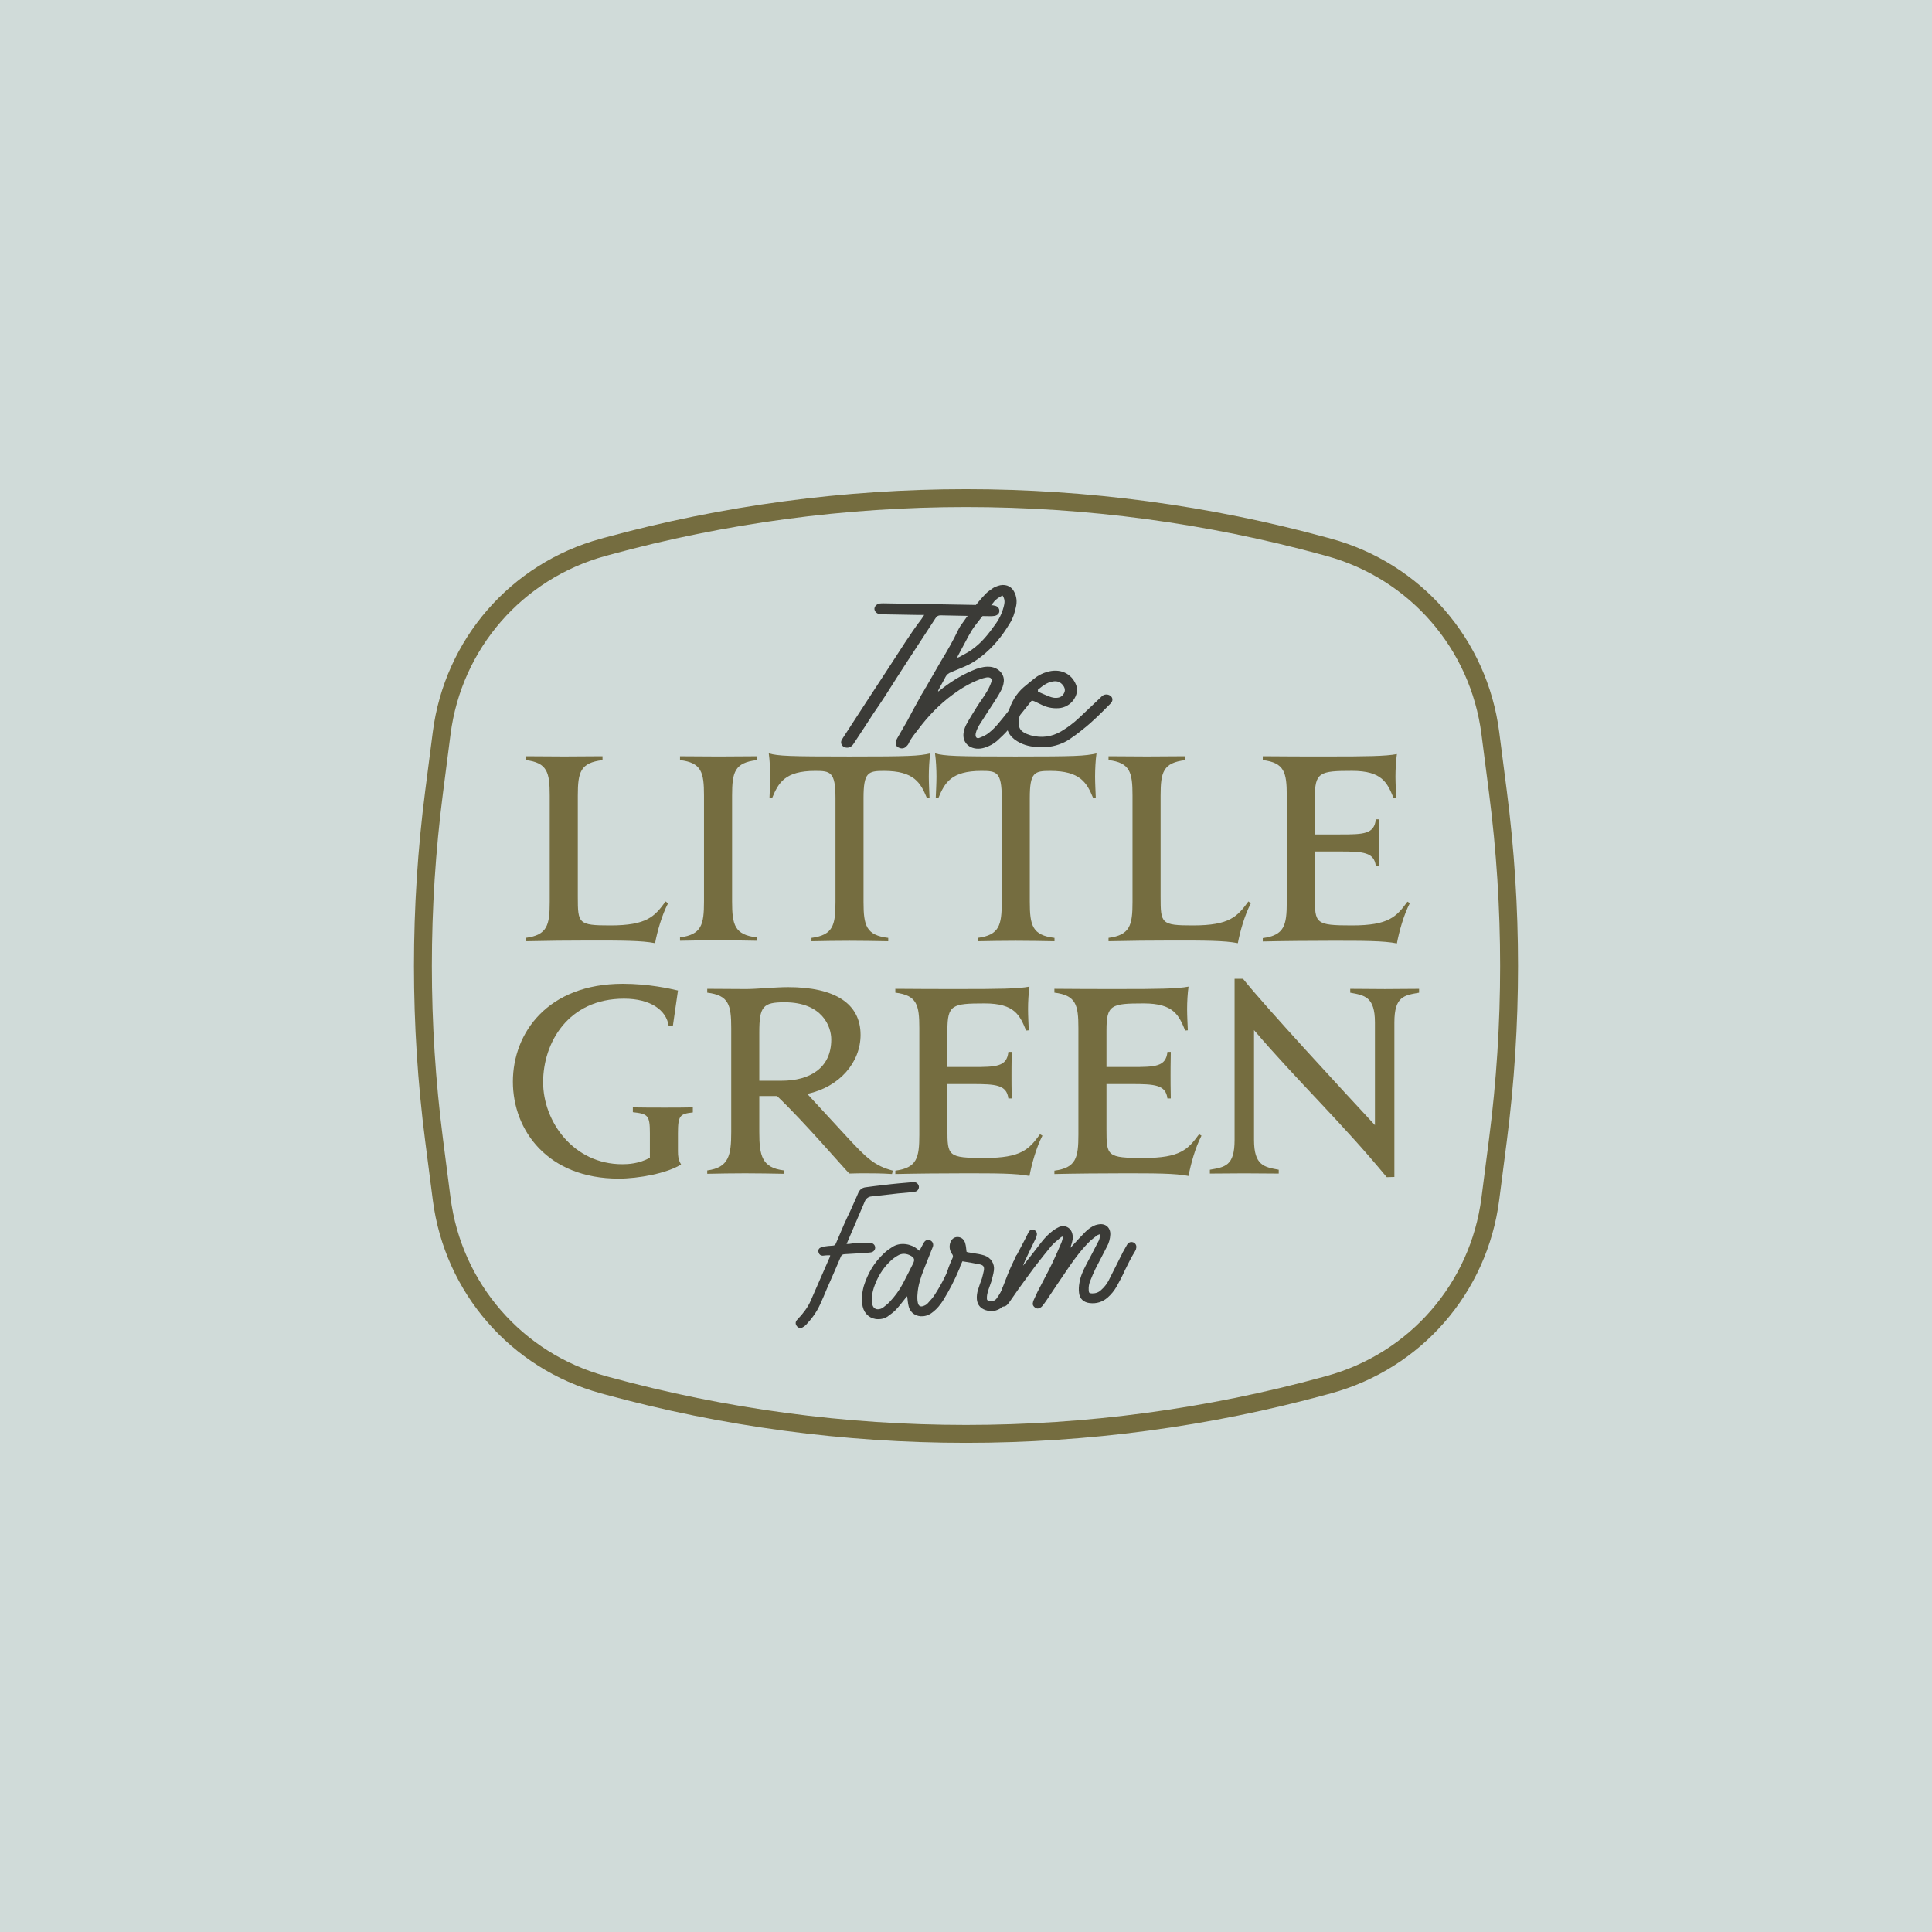
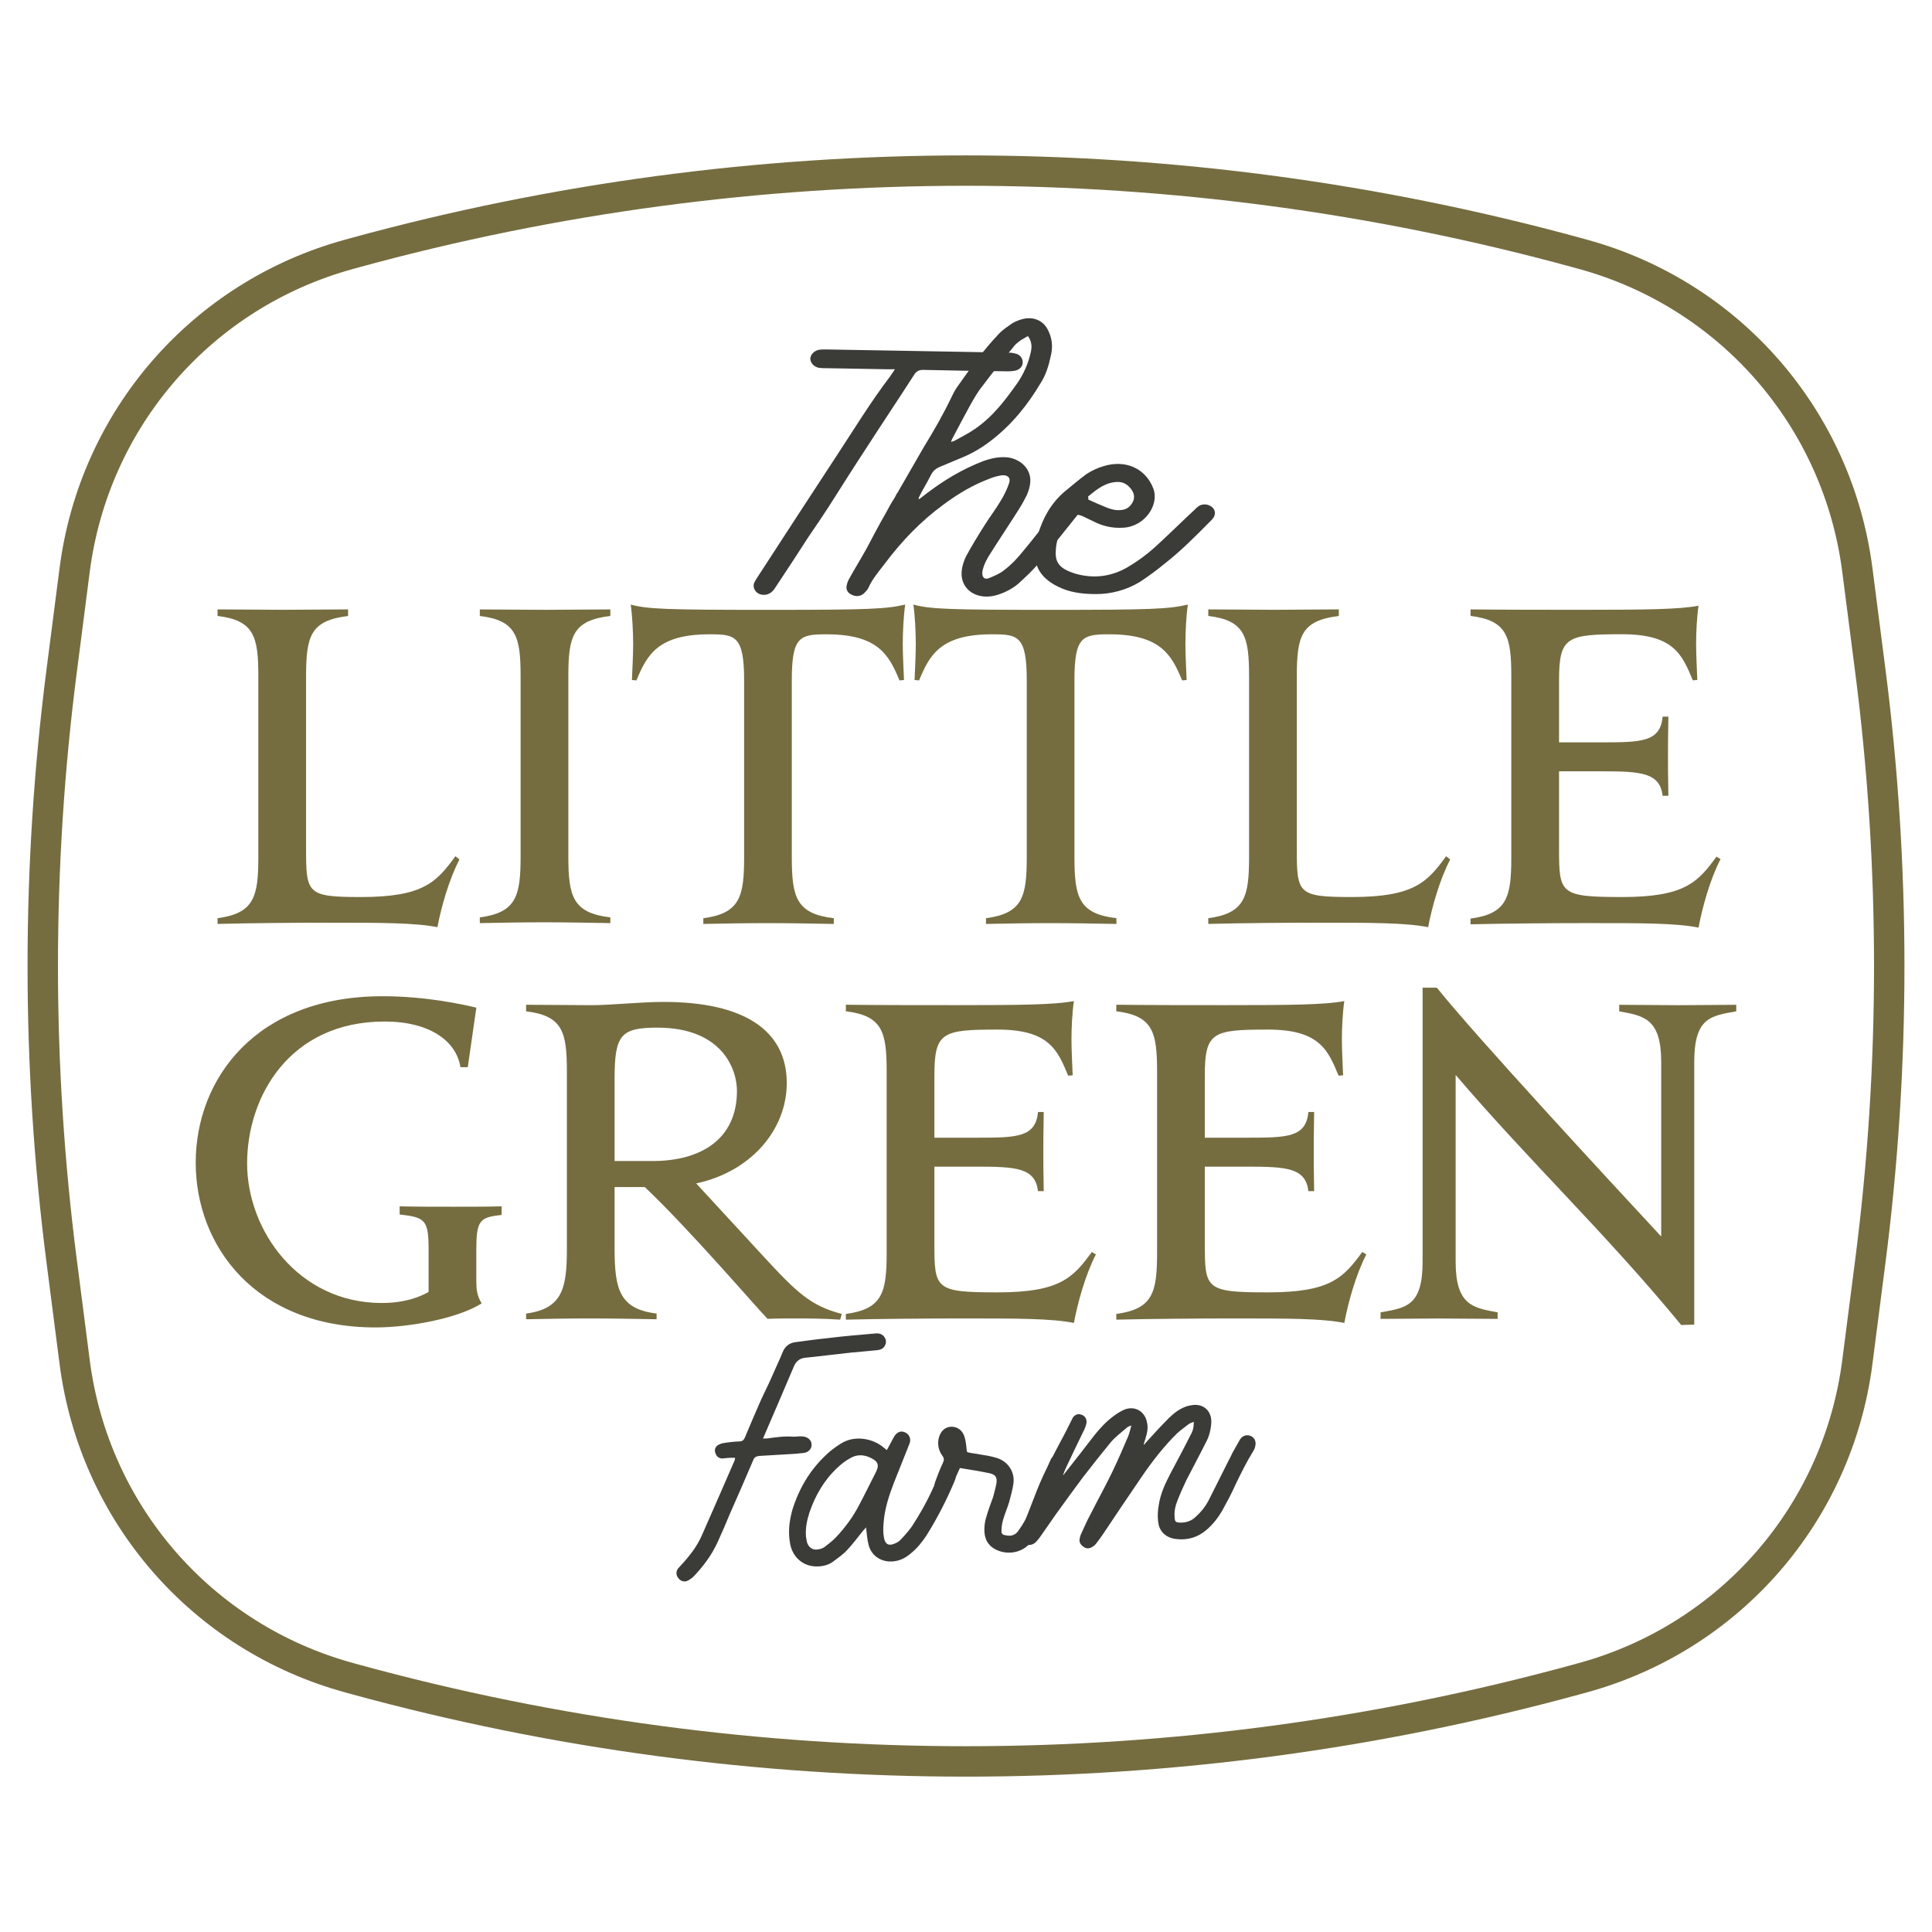
<svg xmlns="http://www.w3.org/2000/svg" id="Layer_1" data-name="Layer 1" viewBox="0 0 1080 1080">
  <defs>
    <style>
      .cls-1 {
        fill: #d0dbd9;
      }

      .cls-2 {
        fill: #3b3b37;
      }

      .cls-3 {
        fill: #756d40;
      }
    </style>
  </defs>
-   <rect class="cls-1" width="1080" height="1080" />
-   <g>
+   <g transform="matrix(1.7 0 0 1.7 -378 -378)">
    <g>
      <g>
        <path class="cls-3" d="M336.81,422.76v2.15c-12.34,1.48-13.81,6.57-13.81,19.85v56.6c0,14.89.27,15.96,18.11,15.96,20.52,0,24.81-4.96,30.98-13.41l1.34,1.07c-3.49,6.71-6.04,15.83-7.24,22.26-7.38-1.48-18.78-1.48-36.35-1.48-11,0-24.95.13-35.95.4v-1.88c12.07-1.61,13.41-7.11,13.41-20.12v-59.42c0-13.01-1.34-18.38-13.41-19.85v-2.15c6.71,0,14.89.13,21.59.13s14.62-.13,21.33-.13Z" />
        <path class="cls-3" d="M380.13,525.9v-1.88c12.07-1.61,13.41-7.11,13.41-20.12v-59.15c0-13.01-1.34-18.38-13.41-19.85v-2.15c6.71,0,14.89.13,21.59.13s14.62-.13,21.33-.13v2.15c-12.34,1.48-13.81,6.57-13.81,19.85v59.15c0,13.28,1.48,18.64,13.81,20.12v1.88c-6.84-.13-15.02-.27-21.73-.27s-14.62.13-21.19.27Z" />
        <path class="cls-3" d="M453.63,526.17v-1.88c12.07-1.61,13.41-7.11,13.41-20.12v-58.08c0-14.75-2.95-15.16-11.4-15.16-16.9,0-20.52,6.71-24.01,15.16l-1.48-.13c.13-3.35.4-8.32.4-11.8,0-3.89-.27-9.39-.8-13.01,5.5,1.48,11.4,1.74,44.93,1.74s39.03-.27,45.33-1.74c-.54,3.62-.8,9.12-.8,13.01,0,3.49.27,8.45.4,11.8l-1.48.13c-3.49-8.45-7.11-15.16-24.01-15.16-8.85,0-11.4.8-11.4,15.16v58.08c0,13.28,1.48,18.64,13.81,20.12v1.88c-6.84-.13-15.02-.27-21.73-.27s-14.62.13-21.19.27Z" />
        <path class="cls-3" d="M546.57,526.17v-1.88c12.07-1.61,13.41-7.11,13.41-20.12v-58.08c0-14.75-2.95-15.16-11.4-15.16-16.9,0-20.52,6.71-24.01,15.16l-1.48-.13c.13-3.35.4-8.32.4-11.8,0-3.89-.27-9.39-.8-13.01,5.5,1.48,11.4,1.74,44.93,1.74s39.03-.27,45.33-1.74c-.54,3.62-.8,9.12-.8,13.01,0,3.49.27,8.45.4,11.8l-1.48.13c-3.49-8.45-7.11-15.16-24.01-15.16-8.85,0-11.4.8-11.4,15.16v58.08c0,13.28,1.48,18.64,13.81,20.12v1.88c-6.84-.13-15.02-.27-21.73-.27s-14.62.13-21.19.27Z" />
        <path class="cls-3" d="M662.59,422.76v2.15c-12.34,1.48-13.81,6.57-13.81,19.85v56.6c0,14.89.27,15.96,18.11,15.96,20.52,0,24.81-4.96,30.98-13.41l1.34,1.07c-3.49,6.71-6.04,15.83-7.24,22.26-7.38-1.48-18.78-1.48-36.35-1.48-11,0-24.95.13-35.95.4v-1.88c12.07-1.61,13.41-7.11,13.41-20.12v-59.42c0-13.01-1.34-18.38-13.41-19.85v-2.15c6.71,0,14.89.13,21.59.13s14.62-.13,21.33-.13Z" />
        <path class="cls-3" d="M735.01,476.01v25.35c0,14.89.27,15.96,20.79,15.96s24.81-4.83,30.98-13.28l1.34.8c-3.49,6.71-6.04,16.09-7.24,22.53-7.38-1.48-18.78-1.48-36.35-1.48-11,0-27.63.13-38.63.4v-1.88c12.07-1.61,13.41-7.11,13.41-20.12v-59.55c0-13.01-1.34-18.38-13.41-19.85v-2.15c10.06.13,26.42.13,36.35.13,21.46,0,32.32-.13,38.63-1.34-.54,3.62-.8,8.72-.8,12.61,0,3.49.27,8.45.4,11.8l-1.48.13c-3.49-8.45-6.3-15.16-23.2-15.16-18.24,0-20.79.8-20.79,15.16v20.39h13.95c13.28,0,19.31-.13,20.12-8.45h1.88c-.13,6.84-.13,10.73-.13,13.41s0,6.04.13,12.61h-1.88c-.94-7.65-7.11-8.05-20.12-8.05h-13.95Z" />
        <path class="cls-3" d="M378.99,643.83c0,2.28.13,4.43,1.74,7.11-7.78,4.96-23.87,7.91-34.87,7.91-39.57,0-59.15-26.82-59.15-54.19s19.58-54.72,61.43-54.72c14.35,0,26.29,2.68,30.85,3.76l-2.82,19.58h-2.41c-1.34-8.58-10.06-15.02-24.95-15.02-31.25,0-45.2,24.68-45.2,46.68s16.9,45.87,44.26,45.87c3.22,0,9.39-.27,15.42-3.62v-13.68c0-10.06-1.07-10.86-9.52-11.8v-2.68c4.96.13,12.34.13,17.7.13,4.69,0,11.4,0,15.83-.13v2.82c-7.24.8-8.32,1.74-8.32,11.67v10.33Z" />
        <path class="cls-3" d="M395.35,656.17v-1.88c12.07-1.61,13.41-8.45,13.41-21.46v-58.08c0-13.01-1.34-18.38-13.41-19.85v-2.15c6.71,0,14.89.13,21.59.13,6.17,0,16.36-1.07,23.61-1.07,26.29,0,40.51,9.25,40.51,26.69,0,15.29-11.67,29.11-29.78,32.99l22.13,24.01c11.13,12.07,15.56,16.23,25.75,18.91l-.54,1.88c-5.63-.4-11.8-.4-14.35-.4-2.01,0-6.57,0-9.52.13-3.22-3.22-25.75-29.51-40.37-43.32h-9.93v20.12c0,13.28,1.48,19.98,13.81,21.46v1.88c-6.84-.13-15.02-.27-21.73-.27s-14.62.13-21.19.27ZM424.45,604.13h12.47c15.83,0,27.76-7.11,27.76-23.07,0-7.24-4.96-20.79-26.15-20.79-12.07,0-14.08,2.41-14.08,16.77v27.09Z" />
        <path class="cls-3" d="M529.61,606.01v25.35c0,14.89.27,15.96,20.79,15.96s24.81-4.83,30.98-13.28l1.34.8c-3.49,6.71-6.04,16.09-7.24,22.53-7.38-1.48-18.78-1.48-36.35-1.48-11,0-27.63.13-38.63.4v-1.88c12.07-1.61,13.41-7.11,13.41-20.12v-59.55c0-13.01-1.34-18.38-13.41-19.85v-2.15c10.06.13,26.42.13,36.35.13,21.46,0,32.32-.13,38.63-1.34-.54,3.62-.8,8.72-.8,12.61,0,3.49.27,8.45.4,11.8l-1.48.13c-3.49-8.45-6.3-15.16-23.2-15.16-18.24,0-20.79.8-20.79,15.16v20.39h13.95c13.28,0,19.31-.13,20.12-8.45h1.88c-.13,6.84-.13,10.73-.13,13.41s0,6.04.13,12.61h-1.88c-.94-7.65-7.11-8.05-20.12-8.05h-13.95Z" />
        <path class="cls-3" d="M618.53,606.01v25.35c0,14.89.27,15.96,20.79,15.96s24.81-4.83,30.98-13.28l1.34.8c-3.49,6.71-6.04,16.09-7.24,22.53-7.38-1.48-18.78-1.48-36.35-1.48-11,0-27.63.13-38.63.4v-1.88c12.07-1.61,13.41-7.11,13.41-20.12v-59.55c0-13.01-1.34-18.38-13.41-19.85v-2.15c10.06.13,26.42.13,36.35.13,21.46,0,32.32-.13,38.63-1.34-.54,3.62-.8,8.72-.8,12.61,0,3.49.27,8.45.4,11.8l-1.48.13c-3.49-8.45-6.3-15.16-23.2-15.16-18.24,0-20.79.8-20.79,15.16v20.39h13.95c13.28,0,19.31-.13,20.12-8.45h1.88c-.13,6.84-.13,10.73-.13,13.41s0,6.04.13,12.61h-1.88c-.94-7.65-7.11-8.05-20.12-8.05h-13.95Z" />
        <path class="cls-3" d="M775.18,658.05c-24.95-30.31-49.76-53.65-74.17-82.22v61.43c0,14.35,5.77,15.16,13.81,16.63v2.15c-6.71,0-12.61-.13-19.31-.13s-12.47.13-19.18.13v-2.15c8.32-1.48,13.81-2.01,13.81-16.63v-90.13h4.69c12.88,16.09,56.47,63.17,73.77,81.82v-57.41c0-14.35-5.77-15.16-13.81-16.63v-2.15c6.71,0,12.61.13,19.31.13s12.47-.13,19.18-.13v2.15c-8.32,1.48-13.81,2.01-13.81,16.63v86.38l-4.29.13Z" />
      </g>
      <g>
        <path class="cls-2" d="M516.62,343.77h-2.94c-6.55-.12-13.24-.23-19.8-.35-.67,0-1.47,0-2.27-.12-1.61-.35-2.68-1.51-2.81-2.9,0-1.39,1.2-2.67,2.81-3.02.8-.12,1.61-.12,2.41-.12,19.8.35,39.59.7,59.39,1.04.8,0,1.61,0,2.41.23,1.87.23,2.94,1.62,2.81,3.13,0,1.39-1.34,2.55-3.08,2.67-.67.12-1.34.12-2.01.12-9.1-.12-18.06-.23-27.15-.46-1.87-.12-2.81.46-3.61,1.86-5.08,7.89-10.3,15.67-15.38,23.56-4.28,6.5-8.43,13.11-12.57,19.61-2.14,3.25-4.28,6.5-6.55,9.75-3.48,5.45-7.09,10.91-10.7,16.36-.4.58-.8,1.28-1.34,1.74-1.2,1.16-2.94,1.39-4.41.7-1.34-.7-2.01-2.21-1.47-3.6.27-.58.67-1.16.94-1.62,8.69-13.35,17.25-26.58,25.95-39.81,5.89-8.94,11.37-17.99,17.92-26.58.4-.58.8-1.16,1.47-2.21Z" />
        <path class="cls-2" d="M580.02,387.41c-.13.35-.4.58-.67.93-5.22,6.5-10.43,13.11-15.78,19.61-1.87,2.21-4.15,4.29-6.29,6.27-1.87,1.62-4.28,2.9-6.82,3.71-6.55,2.09-12.31-1.51-11.9-7.54.13-1.74.67-3.48,1.47-5.11,1.87-3.48,4.01-6.96,6.15-10.33,1.74-2.79,3.75-5.34,5.35-8.12,1.07-1.74,2.01-3.71,2.68-5.69.54-1.86-.67-2.79-2.81-2.44-1.2.23-2.54.58-3.61,1.04-5.62,2.09-10.57,5.11-15.11,8.47-7.62,5.57-13.78,12.07-19.13,19.15-2.01,2.67-4.28,5.22-5.62,8.24-.27.7-.94,1.28-1.47,1.86-1.07.93-2.41,1.16-3.75.58-1.34-.46-2.14-1.51-2.01-2.79.13-.81.4-1.74.8-2.44,1.87-3.37,3.88-6.62,5.75-9.98,2.14-4.06,4.28-8.12,6.55-12.07.8-1.51,1.61-3.02,2.54-4.41l.4-.7c.13-.35.4-.7.54-1.04.13-.23.27-.35.4-.46v-.12l8.29-14.39c3.48-5.69,6.69-11.26,9.5-17.18.4-.81.8-1.62,1.34-2.44,4.41-6.27,8.83-12.53,14.31-18.22,1.07-1.04,2.41-1.97,3.75-2.9.8-.58,1.87-1.04,2.94-1.39,3.75-1.28,7.22-.12,8.96,3.02,1.61,2.9,1.87,5.92,1.07,9.05-.67,3.13-1.61,6.15-3.34,8.82-4.15,6.96-9.23,13.35-15.92,18.57-2.81,2.21-5.75,4.06-9.23,5.57-2.54,1.04-5.22,2.21-7.76,3.25-1.47.58-2.41,1.39-3.08,2.67-1.2,2.44-2.68,4.76-3.88,7.2-.13.23-.13.46-.27.58.13.12.13.23.27.23.8-.58,1.47-1.16,2.27-1.74,5.75-4.41,11.9-8.12,18.86-10.79,2.68-.93,5.35-1.51,8.16-1.16,4.41.7,7.49,4.06,7.22,8.01-.13,2.09-.94,4.18-2.01,6.04-1.07,2.09-2.41,3.95-3.61,5.92-2.68,4.18-5.48,8.36-8.16,12.65-.54.93-1.07,1.97-1.47,3.02-.27.81-.54,1.62-.54,2.44,0,1.51.94,2.21,2.41,1.51,1.74-.7,3.61-1.51,4.95-2.67,2.14-1.62,4.01-3.6,5.62-5.57,3.34-3.95,6.42-8.01,9.63-12.07,1.74-2.32,3.75-4.64,5.62-6.85.27-.46.8-.81,1.2-1.16,1.2-.93,2.94-.93,4.15-.12s1.61,2.21,1.07,3.48ZM535.08,367.68c.54-.23.8-.23,1.07-.35,2.27-1.28,4.68-2.44,6.82-3.95,5.89-4.06,9.9-9.4,13.78-14.86,2.27-3.25,3.75-6.73,4.55-10.33.4-1.74.4-3.48-.94-5.34-.94.58-1.87,1.04-2.68,1.62-.94.7-1.74,1.39-2.27,2.21-3.48,4.18-6.82,8.36-10.03,12.65-1.61,1.97-2.81,4.18-4.01,6.27-2.01,3.71-4.01,7.43-5.89,11.03-.13.23-.27.58-.4,1.04Z" />
        <path class="cls-2" d="M621.48,392.4c-.27.46-.67.93-1.07,1.28-4.82,4.87-9.63,9.75-15.11,14.04-2.54,2.09-5.22,4.06-8.03,5.92-4.55,2.79-9.63,4.06-14.45,4.06s-8.83-.58-12.57-2.44c-4.95-2.44-7.76-6.04-7.49-11.03.13-2.09.27-4.29.94-6.27,1.61-5.22,4.15-9.98,8.56-13.81,2.41-1.97,4.82-4.06,7.36-5.92,1.61-1.04,3.48-1.97,5.48-2.55,7.36-2.32,13.91.7,16.45,7.2,2.14,5.34-2.68,12.65-9.9,13-3.61.23-6.82-.58-9.76-2.09-1.2-.58-2.41-1.16-3.61-1.74-.53-.23-1.07-.35-1.74-.46-2.01-.23-2.68,0-3.48,1.62-1.74,3.02-3.21,6.04-3.48,9.4-.4,4.18.4,6.62,6.69,8.47,6.02,1.62,11.64.81,16.85-2.21,3.75-2.21,7.09-4.76,10.17-7.66,4.01-3.71,7.89-7.54,11.9-11.26.4-.46.94-.93,1.47-1.28,1.34-.7,2.94-.58,4.15.35,1.07.81,1.34,2.21.67,3.37ZM579.35,386.25c2.54,1.16,4.68,2.09,6.96,3.02.94.35,2.01.7,3.08.81,1.87.12,3.48-.12,4.68-1.51,1.47-1.74,1.61-3.48.27-5.34-1.47-1.97-3.21-2.67-5.62-2.32-4.01.58-6.55,3.13-9.36,5.34Z" />
      </g>
      <g>
        <path class="cls-2" d="M513.36,664.75c-.52,1.15-1.57,1.48-2.76,1.6-2.81.3-5.63.48-8.55.79-4.32.45-8.63,1.02-12.95,1.47-.65.07-1.4.15-2.16.23-1.51.16-2.81,1.17-3.41,2.54-3.39,8-6.8,15.9-10.29,24.02.65-.07.99,0,1.42-.04,2.8-.4,5.7-.82,8.68-.58.99,0,1.94-.2,2.94-.09,1.66.15,2.87,1.12,2.95,2.64.06,1.41-.99,2.62-2.61,2.79-.86.09-1.73.18-2.59.27-4.02.2-7.93.51-11.95.71-1.08.11-1.7.4-2.11,1.53-2.55,5.95-5.1,11.9-7.76,17.85-1.26,3.08-2.54,6.06-3.92,9.04-1.9,4.13-4.62,7.8-7.72,11.08-.58.61-1.29,1.12-2.11,1.53-1.03.55-2.39.14-3.06-.88-.77-.9-.82-2.21-.06-3.16.28-.36.58-.61.87-.96,2.8-3.02,5.36-6.24,6.98-10.02,3.6-8.13,7.18-16.37,10.76-24.61.08-.23.06-.44.12-.78-.88-.02-1.76-.03-2.62.06-.54.06-.97.1-1.51.16-1.09,0-1.93-.56-2.28-1.62-.44-.94-.25-2.05.65-2.69.61-.39,1.34-.69,2.09-.77,1.72-.29,3.34-.46,5.08-.53.99,0,1.47-.48,1.81-1.28,1.52-3.65,3.05-7.2,4.59-10.75,1.02-2.4,2.25-4.82,3.38-7.24,1.11-2.52,2.23-5.04,3.43-7.68l1.28-2.97c.71-1.38,2-2.4,3.61-2.67,3.55-.48,7.1-.97,10.78-1.35,5.28-.66,10.59-1.11,15.89-1.56,1.19-.12,2.32.19,3.01,1.32.54.82.55,1.8.1,2.61Z" />
        <path class="cls-2" d="M536.32,709.19c-2.62,6.28-5.71,12.29-9.28,18.01-1.48,2.23-3.18,4.38-5.28,6.02-1.58,1.37-3.43,2.33-5.6,2.55-3.89.41-7.33-1.74-8.23-5.58-.43-1.7-.55-3.55-.8-5.6-.38.48-.66.83-.96,1.08-1.71,2.15-3.4,4.4-5.33,6.46-1.35,1.45-3.07,2.62-4.77,3.89-1.51,1.03-3.32,1.44-5.19,1.42-4.27.01-7.67-2.8-8.64-7.07-.81-3.96-.4-7.71.66-11.54,2.2-7,5.73-13.05,11.13-18.1,1.37-1.35,2.98-2.5,4.6-3.54,4.85-3.24,10.97-1.59,14.01.93.36.29.73.58,1.33,1.06.72-1.28,1.25-2.32,1.87-3.47.27-.47.53-1.04.91-1.52.85-1.07,2.12-1.42,3.3-.78,1.16.53,1.74,1.67,1.57,3-.15.56-.31,1.02-.57,1.59-1.59,3.99-3.18,7.98-4.77,11.97-1.66,4.32-3.09,8.73-3.39,13.35-.14,1.54-.16,3.18.14,4.68.37,2.15,1.55,2.79,3.52,1.92.84-.31,1.65-.83,2.22-1.54,1.45-1.57,2.99-3.26,4.08-5.12,2.85-4.45,5.34-9.08,7.36-13.99.33-.91.77-1.72,1.22-2.53.8-1.5,2.38-2,3.78-1.27,1.29.74,1.8,2.21,1.11,3.71ZM510.46,706.23c.96-1.96.71-3.13-1.29-4.23-2.47-1.38-5-1.55-7.34-.1-1.54.82-2.93,1.95-4.21,3.17-4.32,4.06-7.2,9.06-9.13,14.72-.79,2.49-1.34,5.16-1.11,7.87.08.65.25,1.17.33,1.82.55,1.8,1.98,2.74,3.79,2.33.65-.07,1.38-.36,1.99-.75,1.3-1.01,2.6-2.02,3.67-3.12,3-3.16,5.54-6.59,7.49-10.29,2.05-3.82,3.88-7.62,5.82-11.42Z" />
        <path class="cls-2" d="M572.94,703.59c.05.43-.11.89-.17,1.33-2.55,6.82-4.76,12.95-8.23,19.43-.88,1.73-1.98,3.48-3.2,5.14-2.46,3.1-6.71,4.2-10.48,2.85-2.86-1.01-4.53-3.02-4.79-6.05-.12-1.84.1-3.62.66-5.31.61-2.14,1.44-4.3,2.18-6.34.37-1.46.83-3.04,1.09-4.48.3-2-.25-2.92-2.27-3.37-3.14-.65-6.38-1.19-9.73-1.71-.86,1.95-1.72,3.79-2.59,5.62-.35.69-.81,1.4-1.29,1.99-.88.86-2.07.98-3.01.43-1.05-.54-1.63-1.69-1.44-2.8.3-1.12.82-2.27,1.22-3.41.5-1.25,1.01-2.51,1.62-3.77.34-.8.26-1.45-.39-2.25-1.2-1.73-1.56-3.77-1.04-5.79.6-2.25,2.18-3.61,4.15-3.6,2.19-.01,3.9,1.45,4.41,3.8.39,1.38.45,2.79.65,4.41.12.1.47.28.92.34,2.01.33,4.02.67,6.03,1,1.01.22,2.02.44,3.05.77,3.66,1.25,5.82,4.63,5.3,8.4-.29,2.11-.91,4.14-1.43,6.16-.63,2.03-1.48,3.98-2.01,5.89-.3,1.12-.49,2.24-.47,3.33-.1.99.29,1.5,1.4,1.6,1.69.37,3.06,0,4.09-1.41.84-1.18,1.67-2.47,2.39-3.75,2.46-4.95,4.57-9.98,6.45-15.2.57-1.59.94-2.17,1.51-3.76.18-.35.34-.8.52-1.15.76-.95,1.91-1.4,3.05-.98,1.15.43,1.93,1.44,1.86,2.64Z" />
        <path class="cls-2" d="M635.13,697.71c-.03.66-.38,1.35-.75,1.94-2.1,3.39-3.85,6.96-5.6,10.53-1.63,3.67-2.71,5.53-4.58,9-1.36,2.33-2.97,4.35-4.94,6.09-2.96,2.6-6.34,3.62-10.23,3.15-3.33-.41-5.56-2.47-5.86-5.83-.21-1.73-.11-3.59.22-5.37.54-3.66,2.1-6.99,3.78-10.23,2.13-4.05,4.27-7.98,6.29-12.02,1.17-2.09,1.4-2.88,1.46-5.07-.62.28-1.16.34-1.66.72-1.2.89-2.5,1.9-3.69,2.9-4.49,4.4-8.37,9.4-11.89,14.57-4.27,6.24-8.52,12.58-12.68,18.81-.74,1.06-1.49,2.12-2.25,3.08-.38.48-.88.86-1.39,1.13-.92.53-1.9.53-2.75-.15-.96-.66-1.51-1.59-1.21-2.71.06-.44.21-1,.38-1.35,1.04-2.18,1.97-4.47,3.13-6.55,2.37-4.73,4.98-9.37,7.24-14.09,1.83-3.8,3.45-7.57,5.06-11.34.52-1.15.71-2.26,1.17-3.84-.84.31-1.26.46-1.45.7-1.88,1.62-3.79,3.02-5.32,4.82-3.14,3.83-6.17,7.64-9.19,11.56-3.01,4.03-5.91,8.05-8.9,12.18-1.58,2.24-3.16,4.59-4.84,6.95-.46.7-1.03,1.42-1.61,2.03-1.06,1.2-2.89,1.4-4.09.54-1.19-.75-1.56-2.02-1-3.72,1.74-4.55,3.59-9.11,5.32-13.67,2.42-6.15,5.55-11.83,8.66-17.73.99-1.74,1.84-3.69,2.82-5.54.08-.23.27-.47.35-.69.75-1.06,1.8-1.39,2.84-.95,1.13.32,1.82,1.45,1.64,2.67-.12.78-.37,1.46-.63,2.03-2.18,4.49-4.37,8.98-6.44,13.46-.26.57-.52,1.15-.65,1.82.19-.24.38-.48.57-.72,3.32-4.17,6.53-8.33,9.74-12.49,1.9-2.38,4.02-4.68,6.54-6.48,1-.76,2.12-1.42,3.37-1.99,3.45-1.35,6.75.6,7.41,4.24.45,1.92,0,3.6-.54,5.41-.15.56-.41,1.14-.54,1.8l.12.1c.38-.48.77-.85,1.15-1.32,2.31-2.54,4.63-5.07,7.07-7.51,1.66-1.59,3.46-2.99,5.67-3.76.63-.18,1.16-.34,1.81-.41,3.86-.62,6.58,1.93,6.4,5.77-.14,2.42-.74,4.67-1.91,6.75-2.02,4.04-4.16,7.97-6.28,12.13-1.04,2.19-2.08,4.48-2.99,6.87-.68,1.6-1.01,3.38-.89,5.23.09,1.63.33,1.82,1.98,1.87,1.97.01,3.65-.6,5.01-1.95,1.68-1.49,3-3.16,4.08-5.12,2.29-4.5,4.48-8.99,6.77-13.49.72-1.28.53-1.04,1.14-2.3.81-1.4,1.61-2.9,2.43-4.3.72-1.28,1.96-1.84,3.32-1.44,1.36.4,2.18,1.74,1.83,3.3Z" />
      </g>
    </g>
    <path class="cls-3" d="M540,806.56c-68.03,0-136.05-9.05-202.19-27.16l-1.93-.53c-50.39-13.79-87.26-56.19-93.94-108l-4.25-33c-8.37-64.94-8.37-130.79,0-195.73l4.25-33c6.68-51.81,43.55-94.21,93.94-108l1.93-.53c132.27-36.21,272.11-36.21,404.38,0l1.93.53c50.39,13.79,87.26,56.19,93.94,108l4.25,33c8.37,64.94,8.37,130.79,0,195.73l-4.25,33c-6.68,51.81-43.55,94.2-93.94,108l-1.93.53c-66.14,18.11-134.16,27.16-202.19,27.16ZM540,283.44c-67.14,0-134.28,8.93-199.55,26.8l-1.93.53c-46.48,12.73-80.5,51.84-86.66,99.64l-4.25,33c-8.26,64.09-8.26,129.08,0,193.17l4.25,33c6.16,47.8,40.18,86.91,86.66,99.64l1.93.53c130.55,35.74,268.55,35.74,399.1,0l1.93-.53c46.48-12.73,80.5-51.84,86.66-99.64l4.25-33c8.26-64.09,8.26-129.08,0-193.17l-4.25-33c-6.16-47.8-40.18-86.91-86.66-99.64l-1.93-.53c-65.27-17.87-132.41-26.8-199.55-26.8Z" />
  </g>
</svg>
